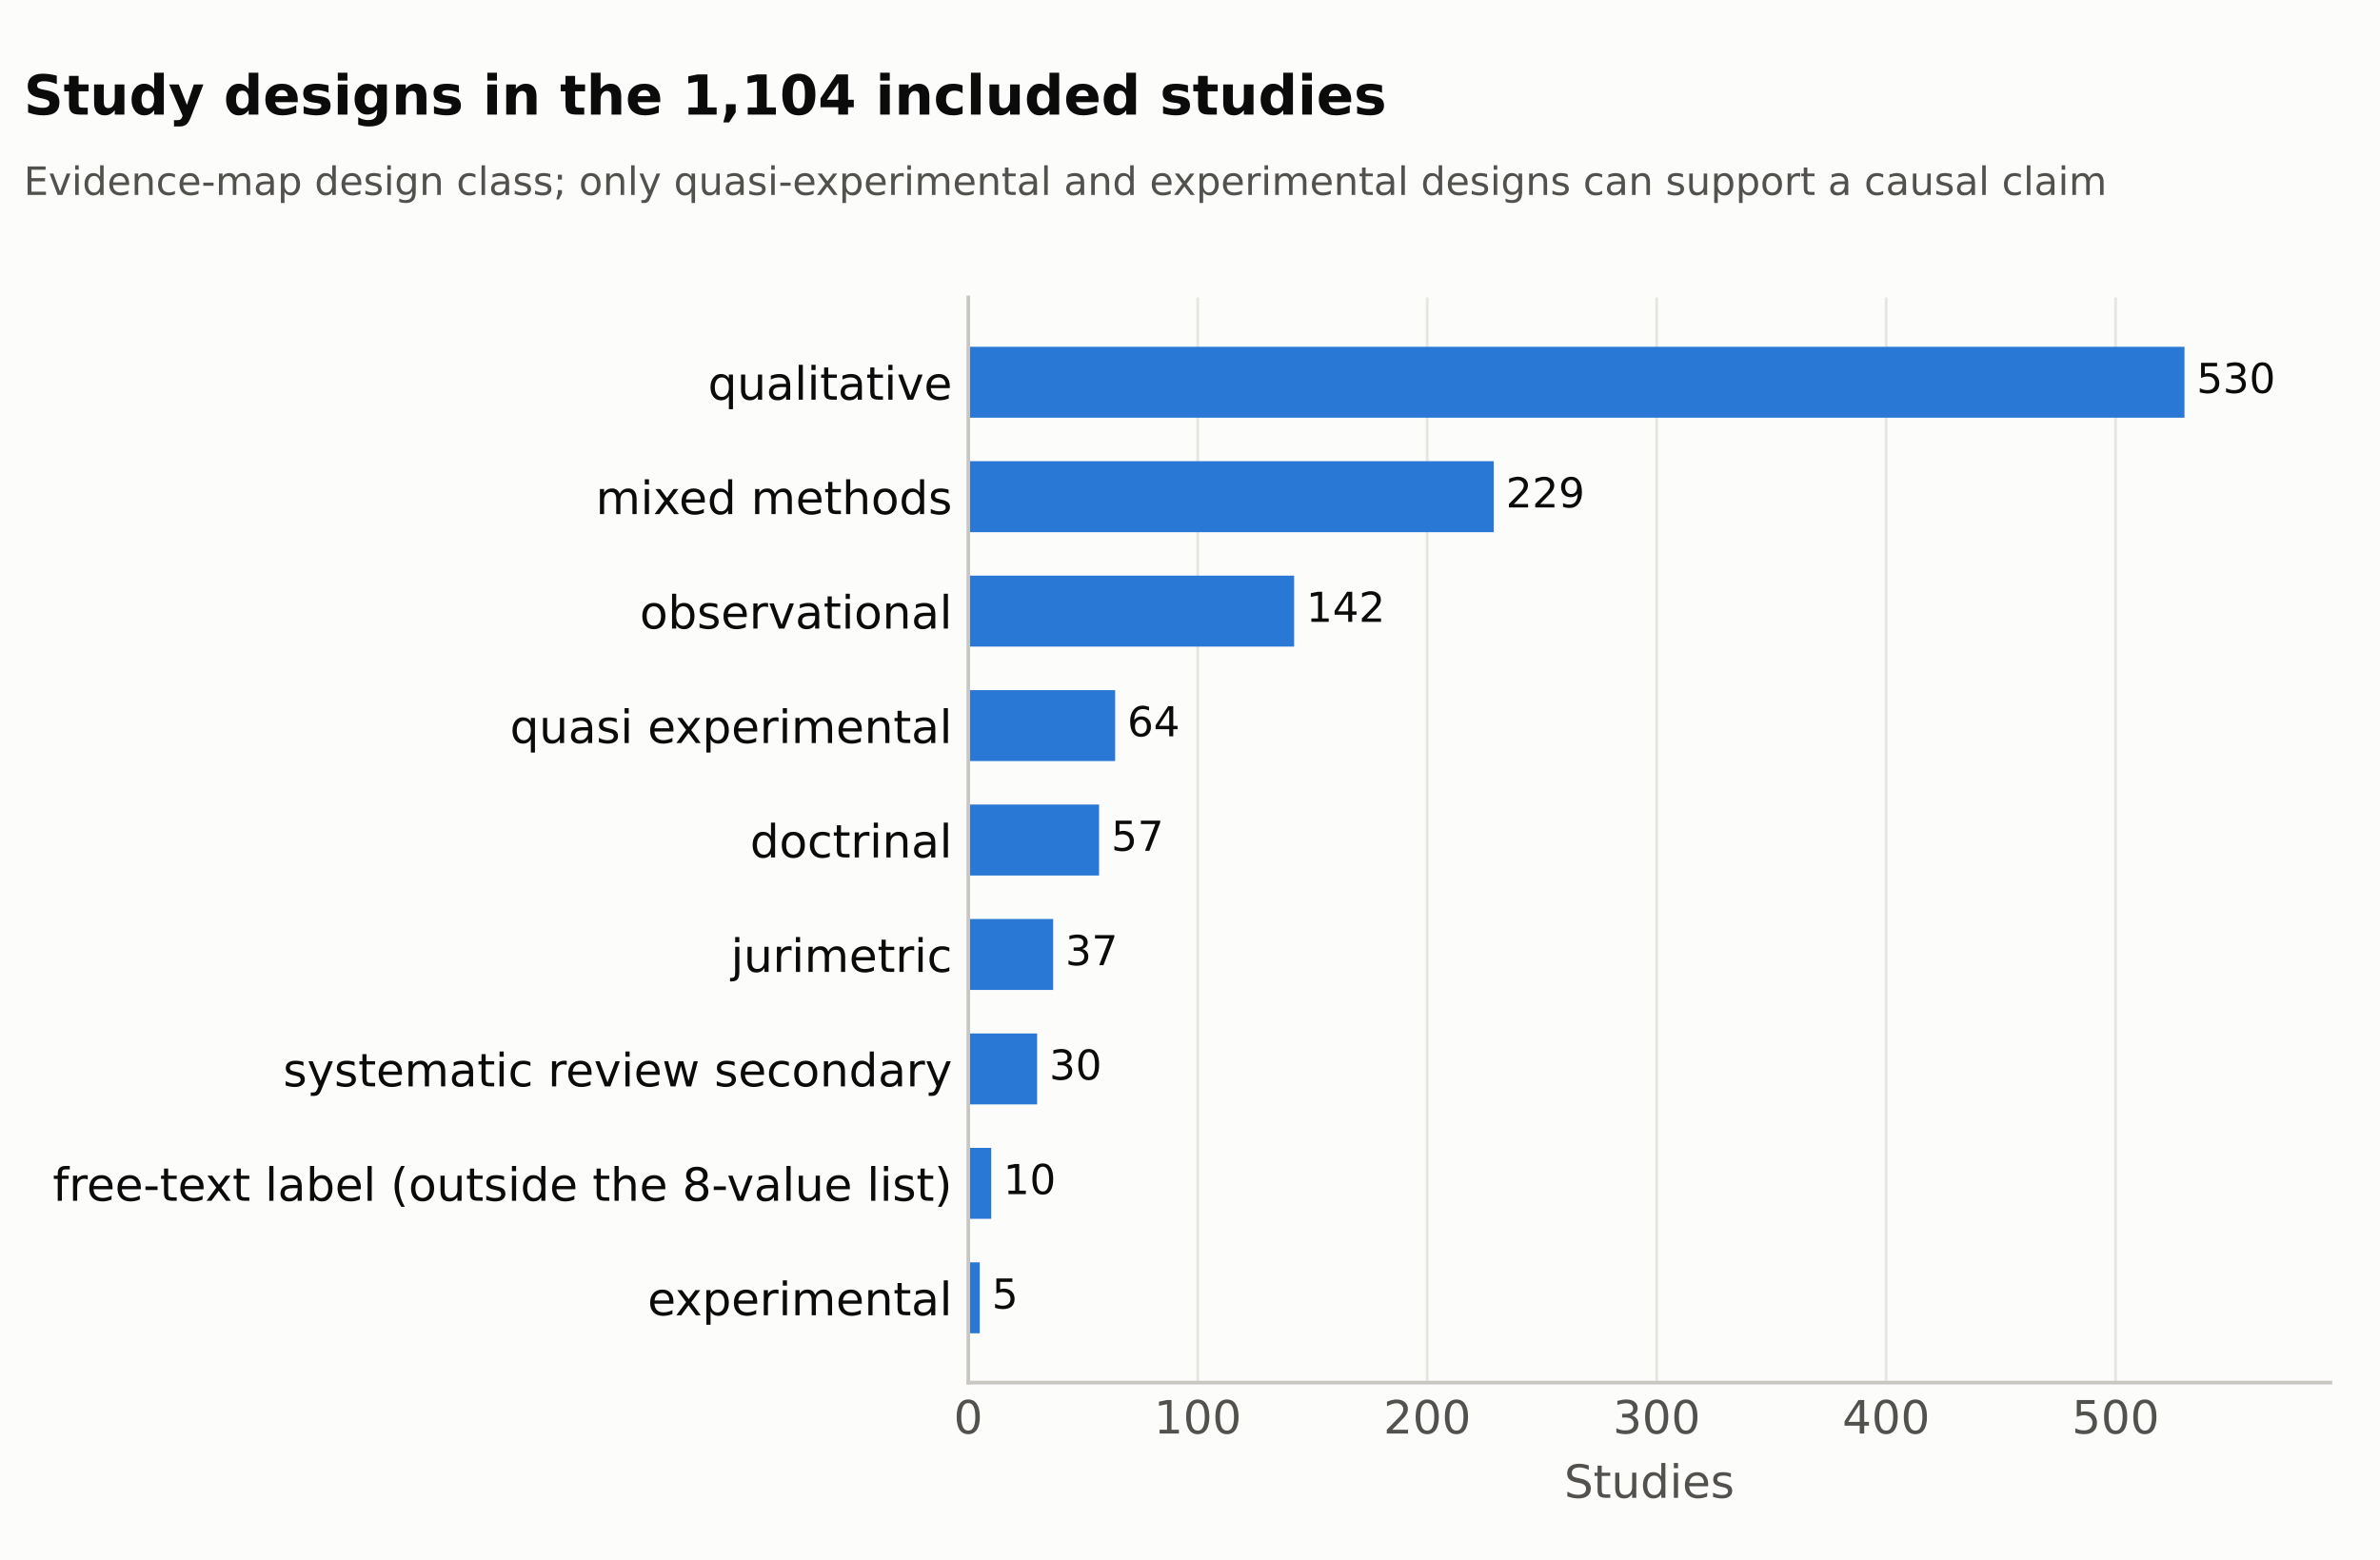
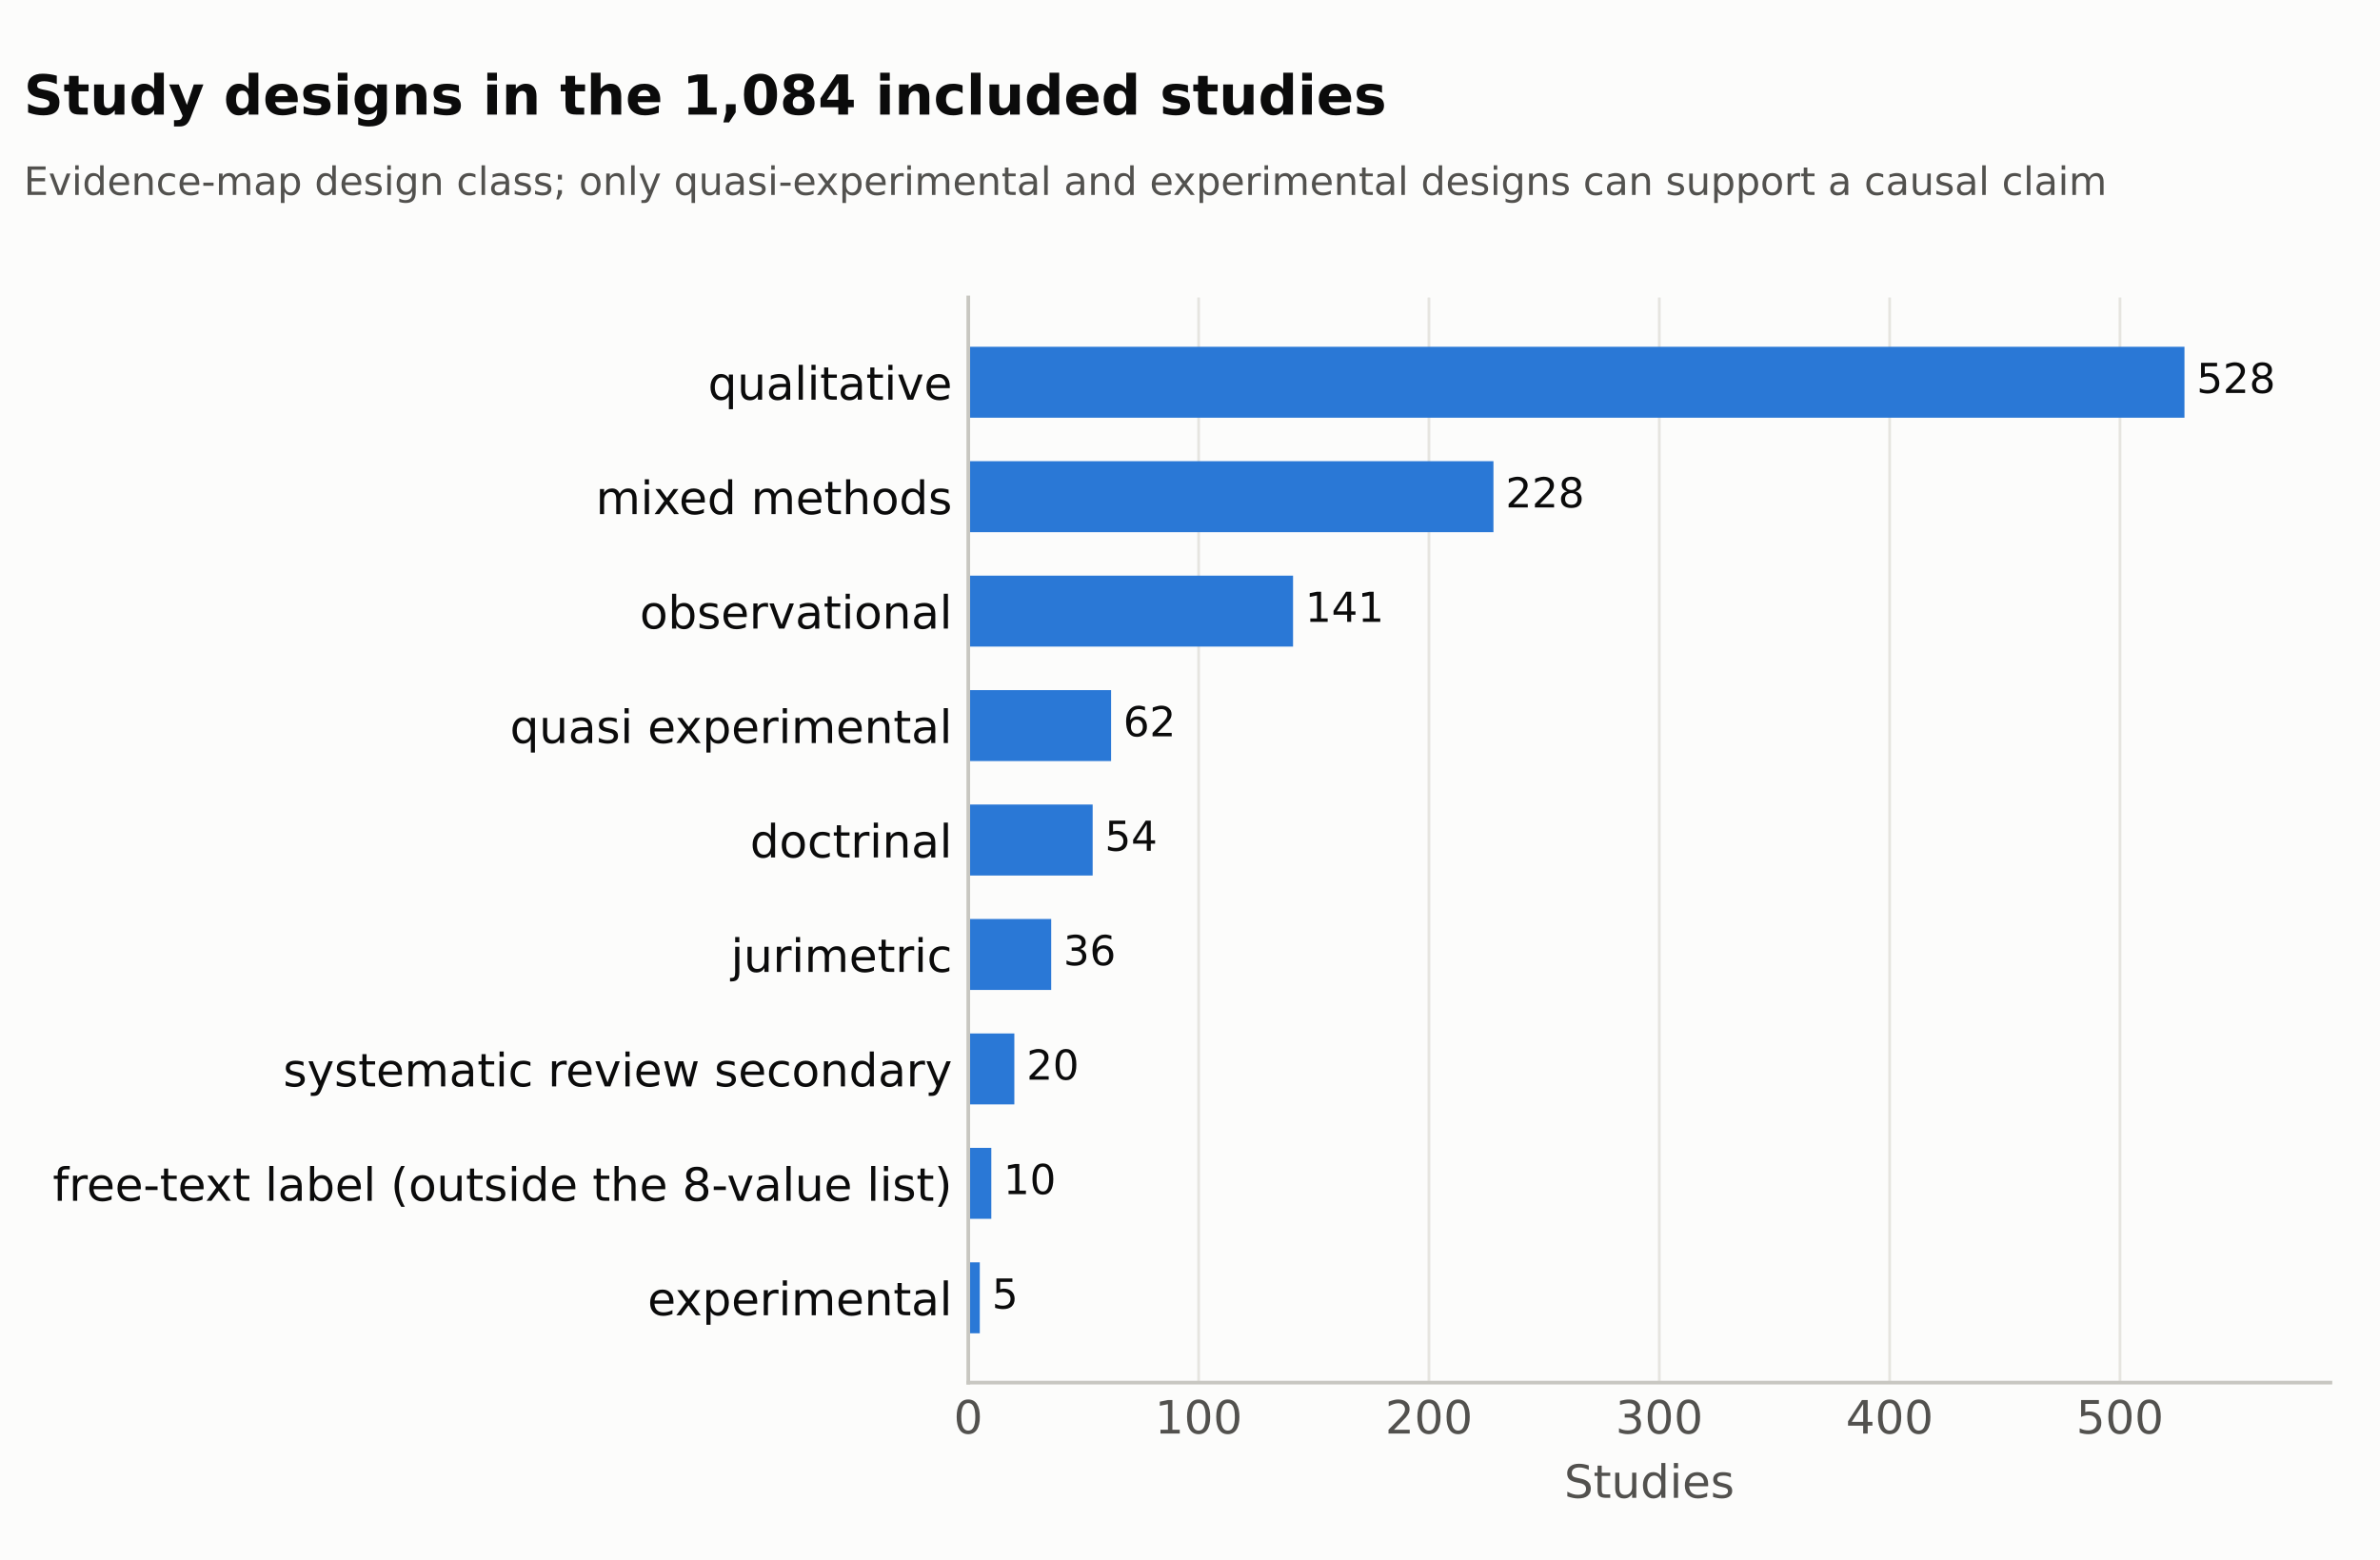
<svg xmlns="http://www.w3.org/2000/svg" width="518.4pt" height="339.84pt" viewBox="0 0 518.4 339.84" version="1.1">
  <defs>
    <style type="text/css">*{stroke-linejoin: round; stroke-linecap: butt}</style>
  </defs>
  <g id="figure_1">
    <g id="patch_1">
      <path d="M 0 339.84  L 518.4 339.84  L 518.4 0  L 0 0  z " style="fill: #fcfcfb" />
    </g>
    <g id="axes_1">
      <g id="patch_2">
        <path d="M 210.905 301.218  L 507.6 301.218  L 507.6 64.8  L 210.905 64.8  z " style="fill: #fcfcfb" />
      </g>
      <g id="matplotlib.axis_1">
        <g id="xtick_1">
          <g id="line2d_1">
            <path d="M 210.905 301.218  L 210.905 64.8  " clip-path="url(#pd3a6a3861b)" style="fill: none; stroke: #e6e5e0; stroke-width: 0.6; stroke-linecap: square" />
          </g>
          <g id="line2d_2" />
          <g id="text_1">
            <text style="font-size: 10px; font-family: 'DejaVu Sans', 'Bitstream Vera Sans', 'Computer Modern Sans Serif', 'Lucida Grande', 'Verdana', 'Geneva', 'Lucid', 'Arial', 'Helvetica', 'Avant Garde', sans-serif; text-anchor: middle; fill: #52514e" x="210.905" y="312.315" transform="rotate(-0 210.905 312.3153)">0</text>
          </g>
        </g>
        <g id="xtick_2">
          <g id="line2d_3">
-             <path d="M 260.887 301.218  L 260.887 64.8  " clip-path="url(#pd3a6a3861b)" style="fill: none; stroke: #e6e5e0; stroke-width: 0.6; stroke-linecap: square" />
+             <path d="M 261.077 301.218  L 261.077 64.8  " clip-path="url(#pd3a6a3861b)" style="fill: none; stroke: #e6e5e0; stroke-width: 0.6; stroke-linecap: square" />
          </g>
          <g id="line2d_4" />
          <g id="text_2">
-             <text style="font-size: 10px; font-family: 'DejaVu Sans', 'Bitstream Vera Sans', 'Computer Modern Sans Serif', 'Lucida Grande', 'Verdana', 'Geneva', 'Lucid', 'Arial', 'Helvetica', 'Avant Garde', sans-serif; text-anchor: middle; fill: #52514e" x="260.887" y="312.315" transform="rotate(-0 260.8873 312.3153)">100</text>
+             <text style="font-size: 10px; font-family: 'DejaVu Sans', 'Bitstream Vera Sans', 'Computer Modern Sans Serif', 'Lucida Grande', 'Verdana', 'Geneva', 'Lucid', 'Arial', 'Helvetica', 'Avant Garde', sans-serif; text-anchor: middle; fill: #52514e" x="261.077" y="312.315" transform="rotate(-0 261.0766 312.3153)">100</text>
          </g>
        </g>
        <g id="xtick_3">
          <g id="line2d_5">
-             <path d="M 310.87 301.218  L 310.87 64.8  " clip-path="url(#pd3a6a3861b)" style="fill: none; stroke: #e6e5e0; stroke-width: 0.6; stroke-linecap: square" />
+             <path d="M 311.248 301.218  L 311.248 64.8  " clip-path="url(#pd3a6a3861b)" style="fill: none; stroke: #e6e5e0; stroke-width: 0.6; stroke-linecap: square" />
          </g>
          <g id="line2d_6" />
          <g id="text_3">
-             <text style="font-size: 10px; font-family: 'DejaVu Sans', 'Bitstream Vera Sans', 'Computer Modern Sans Serif', 'Lucida Grande', 'Verdana', 'Geneva', 'Lucid', 'Arial', 'Helvetica', 'Avant Garde', sans-serif; text-anchor: middle; fill: #52514e" x="310.87" y="312.315" transform="rotate(-0 310.8696 312.3153)">200</text>
+             <text style="font-size: 10px; font-family: 'DejaVu Sans', 'Bitstream Vera Sans', 'Computer Modern Sans Serif', 'Lucida Grande', 'Verdana', 'Geneva', 'Lucid', 'Arial', 'Helvetica', 'Avant Garde', sans-serif; text-anchor: middle; fill: #52514e" x="311.248" y="312.315" transform="rotate(-0 311.2483 312.3153)">200</text>
          </g>
        </g>
        <g id="xtick_4">
          <g id="line2d_7">
-             <path d="M 360.852 301.218  L 360.852 64.8  " clip-path="url(#pd3a6a3861b)" style="fill: none; stroke: #e6e5e0; stroke-width: 0.6; stroke-linecap: square" />
+             <path d="M 361.42 301.218  L 361.42 64.8  " clip-path="url(#pd3a6a3861b)" style="fill: none; stroke: #e6e5e0; stroke-width: 0.6; stroke-linecap: square" />
          </g>
          <g id="line2d_8" />
          <g id="text_4">
-             <text style="font-size: 10px; font-family: 'DejaVu Sans', 'Bitstream Vera Sans', 'Computer Modern Sans Serif', 'Lucida Grande', 'Verdana', 'Geneva', 'Lucid', 'Arial', 'Helvetica', 'Avant Garde', sans-serif; text-anchor: middle; fill: #52514e" x="360.852" y="312.315" transform="rotate(-0 360.8519 312.3153)">300</text>
+             <text style="font-size: 10px; font-family: 'DejaVu Sans', 'Bitstream Vera Sans', 'Computer Modern Sans Serif', 'Lucida Grande', 'Verdana', 'Geneva', 'Lucid', 'Arial', 'Helvetica', 'Avant Garde', sans-serif; text-anchor: middle; fill: #52514e" x="361.42" y="312.315" transform="rotate(-0 361.4199 312.3153)">300</text>
          </g>
        </g>
        <g id="xtick_5">
          <g id="line2d_9">
-             <path d="M 410.834 301.218  L 410.834 64.8  " clip-path="url(#pd3a6a3861b)" style="fill: none; stroke: #e6e5e0; stroke-width: 0.6; stroke-linecap: square" />
+             <path d="M 411.592 301.218  L 411.592 64.8  " clip-path="url(#pd3a6a3861b)" style="fill: none; stroke: #e6e5e0; stroke-width: 0.6; stroke-linecap: square" />
          </g>
          <g id="line2d_10" />
          <g id="text_5">
-             <text style="font-size: 10px; font-family: 'DejaVu Sans', 'Bitstream Vera Sans', 'Computer Modern Sans Serif', 'Lucida Grande', 'Verdana', 'Geneva', 'Lucid', 'Arial', 'Helvetica', 'Avant Garde', sans-serif; text-anchor: middle; fill: #52514e" x="410.834" y="312.315" transform="rotate(-0 410.8342 312.3153)">400</text>
+             <text style="font-size: 10px; font-family: 'DejaVu Sans', 'Bitstream Vera Sans', 'Computer Modern Sans Serif', 'Lucida Grande', 'Verdana', 'Geneva', 'Lucid', 'Arial', 'Helvetica', 'Avant Garde', sans-serif; text-anchor: middle; fill: #52514e" x="411.592" y="312.315" transform="rotate(-0 411.5916 312.3153)">400</text>
          </g>
        </g>
        <g id="xtick_6">
          <g id="line2d_11">
-             <path d="M 460.817 301.218  L 460.817 64.8  " clip-path="url(#pd3a6a3861b)" style="fill: none; stroke: #e6e5e0; stroke-width: 0.6; stroke-linecap: square" />
+             <path d="M 461.763 301.218  L 461.763 64.8  " clip-path="url(#pd3a6a3861b)" style="fill: none; stroke: #e6e5e0; stroke-width: 0.6; stroke-linecap: square" />
          </g>
          <g id="line2d_12" />
          <g id="text_6">
-             <text style="font-size: 10px; font-family: 'DejaVu Sans', 'Bitstream Vera Sans', 'Computer Modern Sans Serif', 'Lucida Grande', 'Verdana', 'Geneva', 'Lucid', 'Arial', 'Helvetica', 'Avant Garde', sans-serif; text-anchor: middle; fill: #52514e" x="460.817" y="312.315" transform="rotate(-0 460.8166 312.3153)">500</text>
+             <text style="font-size: 10px; font-family: 'DejaVu Sans', 'Bitstream Vera Sans', 'Computer Modern Sans Serif', 'Lucida Grande', 'Verdana', 'Geneva', 'Lucid', 'Arial', 'Helvetica', 'Avant Garde', sans-serif; text-anchor: middle; fill: #52514e" x="461.763" y="312.315" transform="rotate(-0 461.7632 312.3153)">500</text>
          </g>
        </g>
        <g id="text_7">
          <text style="font-size: 10px; font-family: 'DejaVu Sans', 'Bitstream Vera Sans', 'Computer Modern Sans Serif', 'Lucida Grande', 'Verdana', 'Geneva', 'Lucid', 'Arial', 'Helvetica', 'Avant Garde', sans-serif; text-anchor: middle; fill: #52514e" x="359.252" y="326.316" transform="rotate(-0 359.2525 326.3161)">Studies</text>
        </g>
      </g>
      <g id="matplotlib.axis_2">
        <g id="ytick_1">
          <g id="line2d_13" />
          <g id="text_8">
            <text style="font-size: 10px; font-family: 'DejaVu Sans', 'Bitstream Vera Sans', 'Computer Modern Sans Serif', 'Lucida Grande', 'Verdana', 'Geneva', 'Lucid', 'Arial', 'Helvetica', 'Avant Garde', sans-serif; text-anchor: end; fill: #0b0b0b" x="207.405" y="87.075" transform="rotate(-0 207.405 87.0748)">qualitative</text>
          </g>
        </g>
        <g id="ytick_2">
          <g id="line2d_14" />
          <g id="text_9">
            <text style="font-size: 10px; font-family: 'DejaVu Sans', 'Bitstream Vera Sans', 'Computer Modern Sans Serif', 'Lucida Grande', 'Verdana', 'Geneva', 'Lucid', 'Arial', 'Helvetica', 'Avant Garde', sans-serif; text-anchor: end; fill: #0b0b0b" x="207.405" y="112.008" transform="rotate(-0 207.405 112.0081)">mixed methods</text>
          </g>
        </g>
        <g id="ytick_3">
          <g id="line2d_15" />
          <g id="text_10">
            <text style="font-size: 10px; font-family: 'DejaVu Sans', 'Bitstream Vera Sans', 'Computer Modern Sans Serif', 'Lucida Grande', 'Verdana', 'Geneva', 'Lucid', 'Arial', 'Helvetica', 'Avant Garde', sans-serif; text-anchor: end; fill: #0b0b0b" x="207.405" y="136.941" transform="rotate(-0 207.405 136.9414)">observational</text>
          </g>
        </g>
        <g id="ytick_4">
          <g id="line2d_16" />
          <g id="text_11">
            <text style="font-size: 10px; font-family: 'DejaVu Sans', 'Bitstream Vera Sans', 'Computer Modern Sans Serif', 'Lucida Grande', 'Verdana', 'Geneva', 'Lucid', 'Arial', 'Helvetica', 'Avant Garde', sans-serif; text-anchor: end; fill: #0b0b0b" x="207.405" y="161.875" transform="rotate(-0 207.405 161.8747)">quasi experimental</text>
          </g>
        </g>
        <g id="ytick_5">
          <g id="line2d_17" />
          <g id="text_12">
            <text style="font-size: 10px; font-family: 'DejaVu Sans', 'Bitstream Vera Sans', 'Computer Modern Sans Serif', 'Lucida Grande', 'Verdana', 'Geneva', 'Lucid', 'Arial', 'Helvetica', 'Avant Garde', sans-serif; text-anchor: end; fill: #0b0b0b" x="207.405" y="186.808" transform="rotate(-0 207.405 186.808)">doctrinal</text>
          </g>
        </g>
        <g id="ytick_6">
          <g id="line2d_18" />
          <g id="text_13">
            <text style="font-size: 10px; font-family: 'DejaVu Sans', 'Bitstream Vera Sans', 'Computer Modern Sans Serif', 'Lucida Grande', 'Verdana', 'Geneva', 'Lucid', 'Arial', 'Helvetica', 'Avant Garde', sans-serif; text-anchor: end; fill: #0b0b0b" x="207.405" y="211.741" transform="rotate(-0 207.405 211.7414)">jurimetric</text>
          </g>
        </g>
        <g id="ytick_7">
          <g id="line2d_19" />
          <g id="text_14">
            <text style="font-size: 10px; font-family: 'DejaVu Sans', 'Bitstream Vera Sans', 'Computer Modern Sans Serif', 'Lucida Grande', 'Verdana', 'Geneva', 'Lucid', 'Arial', 'Helvetica', 'Avant Garde', sans-serif; text-anchor: end; fill: #0b0b0b" x="207.405" y="236.675" transform="rotate(-0 207.405 236.6747)">systematic review secondary</text>
          </g>
        </g>
        <g id="ytick_8">
          <g id="line2d_20" />
          <g id="text_15">
            <text style="font-size: 10px; font-family: 'DejaVu Sans', 'Bitstream Vera Sans', 'Computer Modern Sans Serif', 'Lucida Grande', 'Verdana', 'Geneva', 'Lucid', 'Arial', 'Helvetica', 'Avant Garde', sans-serif; text-anchor: end; fill: #0b0b0b" x="207.405" y="261.608" transform="rotate(-0 207.405 261.608)">free-text label (outside the 8-value list)</text>
          </g>
        </g>
        <g id="ytick_9">
          <g id="line2d_21" />
          <g id="text_16">
            <text style="font-size: 10px; font-family: 'DejaVu Sans', 'Bitstream Vera Sans', 'Computer Modern Sans Serif', 'Lucida Grande', 'Verdana', 'Geneva', 'Lucid', 'Arial', 'Helvetica', 'Avant Garde', sans-serif; text-anchor: end; fill: #0b0b0b" x="207.405" y="286.541" transform="rotate(-0 207.405 286.5413)">experimental</text>
          </g>
        </g>
      </g>
      <g id="patch_3">
        <path d="M 210.905 75.546  L 475.811 75.546  L 475.811 91.005  L 210.905 91.005  z " clip-path="url(#pd3a6a3861b)" style="fill: #2a78d6" />
      </g>
      <g id="patch_4">
-         <path d="M 210.905 100.48  L 325.364 100.48  L 325.364 115.938  L 210.905 115.938  z " clip-path="url(#pd3a6a3861b)" style="fill: #2a78d6" />
+         <path d="M 210.905 100.48  L 325.296 100.48  L 325.296 115.938  L 210.905 115.938  z " clip-path="url(#pd3a6a3861b)" style="fill: #2a78d6" />
      </g>
      <g id="patch_5">
-         <path d="M 210.905 125.413  L 281.88 125.413  L 281.88 140.872  L 210.905 140.872  z " clip-path="url(#pd3a6a3861b)" style="fill: #2a78d6" />
+         <path d="M 210.905 125.413  L 281.647 125.413  L 281.647 140.872  L 210.905 140.872  z " clip-path="url(#pd3a6a3861b)" style="fill: #2a78d6" />
      </g>
      <g id="patch_6">
-         <path d="M 210.905 150.346  L 242.894 150.346  L 242.894 165.805  L 210.905 165.805  z " clip-path="url(#pd3a6a3861b)" style="fill: #2a78d6" />
+         <path d="M 210.905 150.346  L 242.011 150.346  L 242.011 165.805  L 210.905 165.805  z " clip-path="url(#pd3a6a3861b)" style="fill: #2a78d6" />
      </g>
      <g id="patch_7">
-         <path d="M 210.905 175.28  L 239.395 175.28  L 239.395 190.738  L 210.905 190.738  z " clip-path="url(#pd3a6a3861b)" style="fill: #2a78d6" />
+         <path d="M 210.905 175.28  L 237.998 175.28  L 237.998 190.738  L 210.905 190.738  z " clip-path="url(#pd3a6a3861b)" style="fill: #2a78d6" />
      </g>
      <g id="patch_8">
-         <path d="M 210.905 200.213  L 229.398 200.213  L 229.398 215.671  L 210.905 215.671  z " clip-path="url(#pd3a6a3861b)" style="fill: #2a78d6" />
+         <path d="M 210.905 200.213  L 228.967 200.213  L 228.967 215.671  L 210.905 215.671  z " clip-path="url(#pd3a6a3861b)" style="fill: #2a78d6" />
      </g>
      <g id="patch_9">
-         <path d="M 210.905 225.146  L 225.9 225.146  L 225.9 240.605  L 210.905 240.605  z " clip-path="url(#pd3a6a3861b)" style="fill: #2a78d6" />
+         <path d="M 210.905 225.146  L 220.939 225.146  L 220.939 240.605  L 210.905 240.605  z " clip-path="url(#pd3a6a3861b)" style="fill: #2a78d6" />
      </g>
      <g id="patch_10">
-         <path d="M 210.905 250.079  L 215.903 250.079  L 215.903 265.538  L 210.905 265.538  z " clip-path="url(#pd3a6a3861b)" style="fill: #2a78d6" />
+         <path d="M 210.905 250.079  L 215.922 250.079  L 215.922 265.538  L 210.905 265.538  z " clip-path="url(#pd3a6a3861b)" style="fill: #2a78d6" />
      </g>
      <g id="patch_11">
-         <path d="M 210.905 275.013  L 213.404 275.013  L 213.404 290.471  L 210.905 290.471  z " clip-path="url(#pd3a6a3861b)" style="fill: #2a78d6" />
+         <path d="M 210.905 275.013  L 213.414 275.013  L 213.414 290.471  L 210.905 290.471  z " clip-path="url(#pd3a6a3861b)" style="fill: #2a78d6" />
      </g>
      <g id="patch_12">
        <path d="M 210.905 301.218  L 210.905 64.8  " style="fill: none; stroke: #c8c7c1; stroke-width: 0.8; stroke-linejoin: miter; stroke-linecap: square" />
      </g>
      <g id="patch_13">
        <path d="M 210.905 301.218  L 507.6 301.218  " style="fill: none; stroke: #c8c7c1; stroke-width: 0.8; stroke-linejoin: miter; stroke-linecap: square" />
      </g>
      <g id="text_17">
-         <text style="font-size: 9px; font-family: 'DejaVu Sans', 'Bitstream Vera Sans', 'Computer Modern Sans Serif', 'Lucida Grande', 'Verdana', 'Geneva', 'Lucid', 'Arial', 'Helvetica', 'Avant Garde', sans-serif; text-anchor: start; fill: #0b0b0b" x="478.46" y="85.613" transform="rotate(-0 478.4603 85.61347)">530</text>
+         <text style="font-size: 9px; font-family: 'DejaVu Sans', 'Bitstream Vera Sans', 'Computer Modern Sans Serif', 'Lucida Grande', 'Verdana', 'Geneva', 'Lucid', 'Arial', 'Helvetica', 'Avant Garde', sans-serif; text-anchor: start; fill: #0b0b0b" x="478.46" y="85.613" transform="rotate(-0 478.4603 85.61347)">528</text>
      </g>
      <g id="text_18">
-         <text style="font-size: 9px; font-family: 'DejaVu Sans', 'Bitstream Vera Sans', 'Computer Modern Sans Serif', 'Lucida Grande', 'Verdana', 'Geneva', 'Lucid', 'Arial', 'Helvetica', 'Avant Garde', sans-serif; text-anchor: start; fill: #0b0b0b" x="328.014" y="110.547" transform="rotate(-0 328.0136 110.5468)">229</text>
+         <text style="font-size: 9px; font-family: 'DejaVu Sans', 'Bitstream Vera Sans', 'Computer Modern Sans Serif', 'Lucida Grande', 'Verdana', 'Geneva', 'Lucid', 'Arial', 'Helvetica', 'Avant Garde', sans-serif; text-anchor: start; fill: #0b0b0b" x="327.945" y="110.547" transform="rotate(-0 327.9454 110.5468)">228</text>
      </g>
      <g id="text_19">
-         <text style="font-size: 9px; font-family: 'DejaVu Sans', 'Bitstream Vera Sans', 'Computer Modern Sans Serif', 'Lucida Grande', 'Verdana', 'Geneva', 'Lucid', 'Arial', 'Helvetica', 'Avant Garde', sans-serif; text-anchor: start; fill: #0b0b0b" x="284.529" y="135.48" transform="rotate(-0 284.5289 135.4801)">142</text>
+         <text style="font-size: 9px; font-family: 'DejaVu Sans', 'Bitstream Vera Sans', 'Computer Modern Sans Serif', 'Lucida Grande', 'Verdana', 'Geneva', 'Lucid', 'Arial', 'Helvetica', 'Avant Garde', sans-serif; text-anchor: start; fill: #0b0b0b" x="284.296" y="135.48" transform="rotate(-0 284.2961 135.4801)">141</text>
      </g>
      <g id="text_20">
-         <text style="font-size: 9px; font-family: 'DejaVu Sans', 'Bitstream Vera Sans', 'Computer Modern Sans Serif', 'Lucida Grande', 'Verdana', 'Geneva', 'Lucid', 'Arial', 'Helvetica', 'Avant Garde', sans-serif; text-anchor: start; fill: #0b0b0b" x="245.543" y="160.413" transform="rotate(-0 245.5427 160.4134)">64</text>
+         <text style="font-size: 9px; font-family: 'DejaVu Sans', 'Bitstream Vera Sans', 'Computer Modern Sans Serif', 'Lucida Grande', 'Verdana', 'Geneva', 'Lucid', 'Arial', 'Helvetica', 'Avant Garde', sans-serif; text-anchor: start; fill: #0b0b0b" x="244.66" y="160.413" transform="rotate(-0 244.6605 160.4134)">62</text>
      </g>
      <g id="text_21">
-         <text style="font-size: 9px; font-family: 'DejaVu Sans', 'Bitstream Vera Sans', 'Computer Modern Sans Serif', 'Lucida Grande', 'Verdana', 'Geneva', 'Lucid', 'Arial', 'Helvetica', 'Avant Garde', sans-serif; text-anchor: start; fill: #0b0b0b" x="242.044" y="185.347" transform="rotate(-0 242.044 185.3467)">57</text>
+         <text style="font-size: 9px; font-family: 'DejaVu Sans', 'Bitstream Vera Sans', 'Computer Modern Sans Serif', 'Lucida Grande', 'Verdana', 'Geneva', 'Lucid', 'Arial', 'Helvetica', 'Avant Garde', sans-serif; text-anchor: start; fill: #0b0b0b" x="240.647" y="185.347" transform="rotate(-0 240.6467 185.3467)">54</text>
      </g>
      <g id="text_22">
-         <text style="font-size: 9px; font-family: 'DejaVu Sans', 'Bitstream Vera Sans', 'Computer Modern Sans Serif', 'Lucida Grande', 'Verdana', 'Geneva', 'Lucid', 'Arial', 'Helvetica', 'Avant Garde', sans-serif; text-anchor: start; fill: #0b0b0b" x="232.048" y="210.28" transform="rotate(-0 232.0475 210.28)">37</text>
+         <text style="font-size: 9px; font-family: 'DejaVu Sans', 'Bitstream Vera Sans', 'Computer Modern Sans Serif', 'Lucida Grande', 'Verdana', 'Geneva', 'Lucid', 'Arial', 'Helvetica', 'Avant Garde', sans-serif; text-anchor: start; fill: #0b0b0b" x="231.616" y="210.28" transform="rotate(-0 231.6159 210.28)">36</text>
      </g>
      <g id="text_23">
-         <text style="font-size: 9px; font-family: 'DejaVu Sans', 'Bitstream Vera Sans', 'Computer Modern Sans Serif', 'Lucida Grande', 'Verdana', 'Geneva', 'Lucid', 'Arial', 'Helvetica', 'Avant Garde', sans-serif; text-anchor: start; fill: #0b0b0b" x="228.549" y="235.213" transform="rotate(-0 228.5488 235.2133)">30</text>
+         <text style="font-size: 9px; font-family: 'DejaVu Sans', 'Bitstream Vera Sans', 'Computer Modern Sans Serif', 'Lucida Grande', 'Verdana', 'Geneva', 'Lucid', 'Arial', 'Helvetica', 'Avant Garde', sans-serif; text-anchor: start; fill: #0b0b0b" x="223.588" y="235.213" transform="rotate(-0 223.5884 235.2133)">20</text>
      </g>
      <g id="text_24">
-         <text style="font-size: 9px; font-family: 'DejaVu Sans', 'Bitstream Vera Sans', 'Computer Modern Sans Serif', 'Lucida Grande', 'Verdana', 'Geneva', 'Lucid', 'Arial', 'Helvetica', 'Avant Garde', sans-serif; text-anchor: start; fill: #0b0b0b" x="218.552" y="260.147" transform="rotate(-0 218.5523 260.1467)">10</text>
+         <text style="font-size: 9px; font-family: 'DejaVu Sans', 'Bitstream Vera Sans', 'Computer Modern Sans Serif', 'Lucida Grande', 'Verdana', 'Geneva', 'Lucid', 'Arial', 'Helvetica', 'Avant Garde', sans-serif; text-anchor: start; fill: #0b0b0b" x="218.571" y="260.147" transform="rotate(-0 218.5712 260.1467)">10</text>
      </g>
      <g id="text_25">
-         <text style="font-size: 9px; font-family: 'DejaVu Sans', 'Bitstream Vera Sans', 'Computer Modern Sans Serif', 'Lucida Grande', 'Verdana', 'Geneva', 'Lucid', 'Arial', 'Helvetica', 'Avant Garde', sans-serif; text-anchor: start; fill: #0b0b0b" x="216.053" y="285.08" transform="rotate(-0 216.0532 285.08)">5</text>
+         <text style="font-size: 9px; font-family: 'DejaVu Sans', 'Bitstream Vera Sans', 'Computer Modern Sans Serif', 'Lucida Grande', 'Verdana', 'Geneva', 'Lucid', 'Arial', 'Helvetica', 'Avant Garde', sans-serif; text-anchor: start; fill: #0b0b0b" x="216.063" y="285.08" transform="rotate(-0 216.0626 285.08)">5</text>
      </g>
    </g>
    <g id="text_26">
-       <text style="font-weight: 700; font-size: 12px; font-family: 'DejaVu Sans', 'Bitstream Vera Sans', 'Computer Modern Sans Serif', 'Lucida Grande', 'Verdana', 'Geneva', 'Lucid', 'Arial', 'Helvetica', 'Avant Garde', sans-serif; text-anchor: start; fill: #0b0b0b" x="5.184" y="24.958" transform="rotate(-0 5.184 24.95812)">Study designs in the 1,104 included studies</text>
+       <text style="font-weight: 700; font-size: 12px; font-family: 'DejaVu Sans', 'Bitstream Vera Sans', 'Computer Modern Sans Serif', 'Lucida Grande', 'Verdana', 'Geneva', 'Lucid', 'Arial', 'Helvetica', 'Avant Garde', sans-serif; text-anchor: start; fill: #0b0b0b" x="5.184" y="24.958" transform="rotate(-0 5.184 24.95812)">Study designs in the 1,084 included studies</text>
    </g>
    <g id="text_27">
      <text style="font-size: 8.5px; font-family: 'DejaVu Sans', 'Bitstream Vera Sans', 'Computer Modern Sans Serif', 'Lucida Grande', 'Verdana', 'Geneva', 'Lucid', 'Arial', 'Helvetica', 'Avant Garde', sans-serif; text-anchor: start; fill: #52514e" x="5.184" y="42.459" transform="rotate(-0 5.184 42.45867)">Evidence-map design class; only quasi-experimental and experimental designs can support a causal claim</text>
    </g>
  </g>
  <defs>
    <clipPath id="pd3a6a3861b">
      <rect x="210.905" y="64.8" width="296.695" height="236.418" />
    </clipPath>
  </defs>
</svg>
